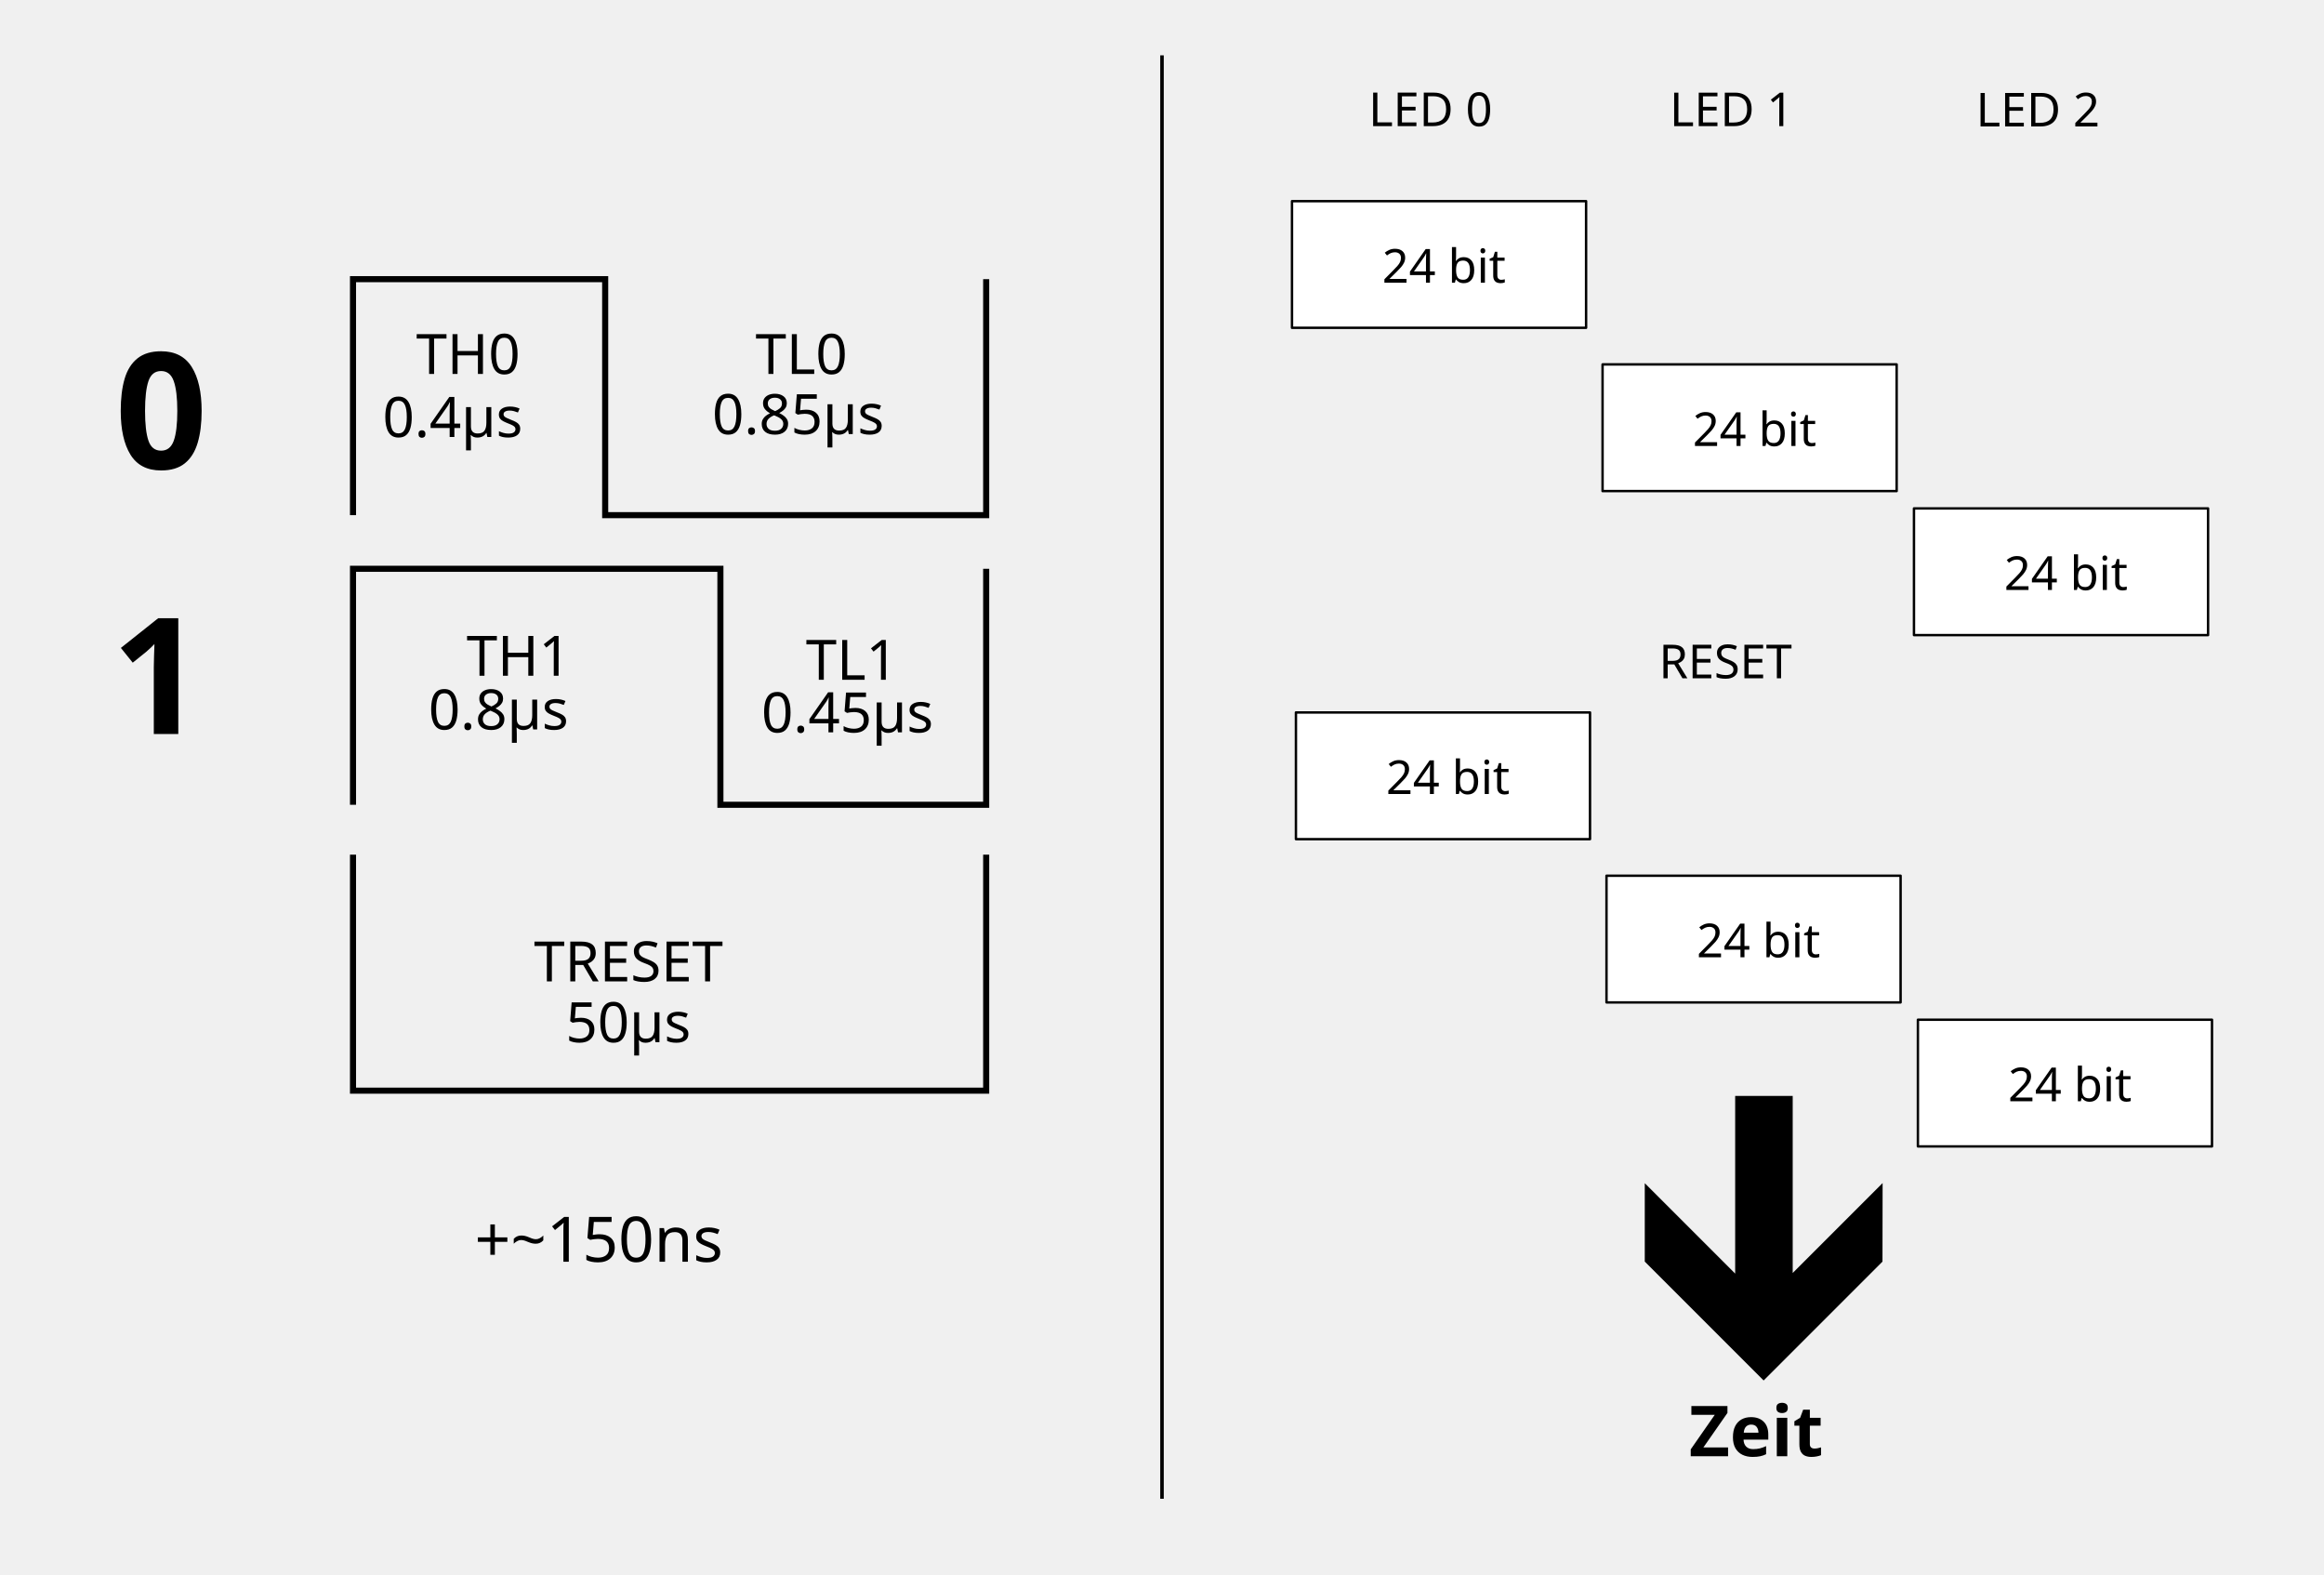
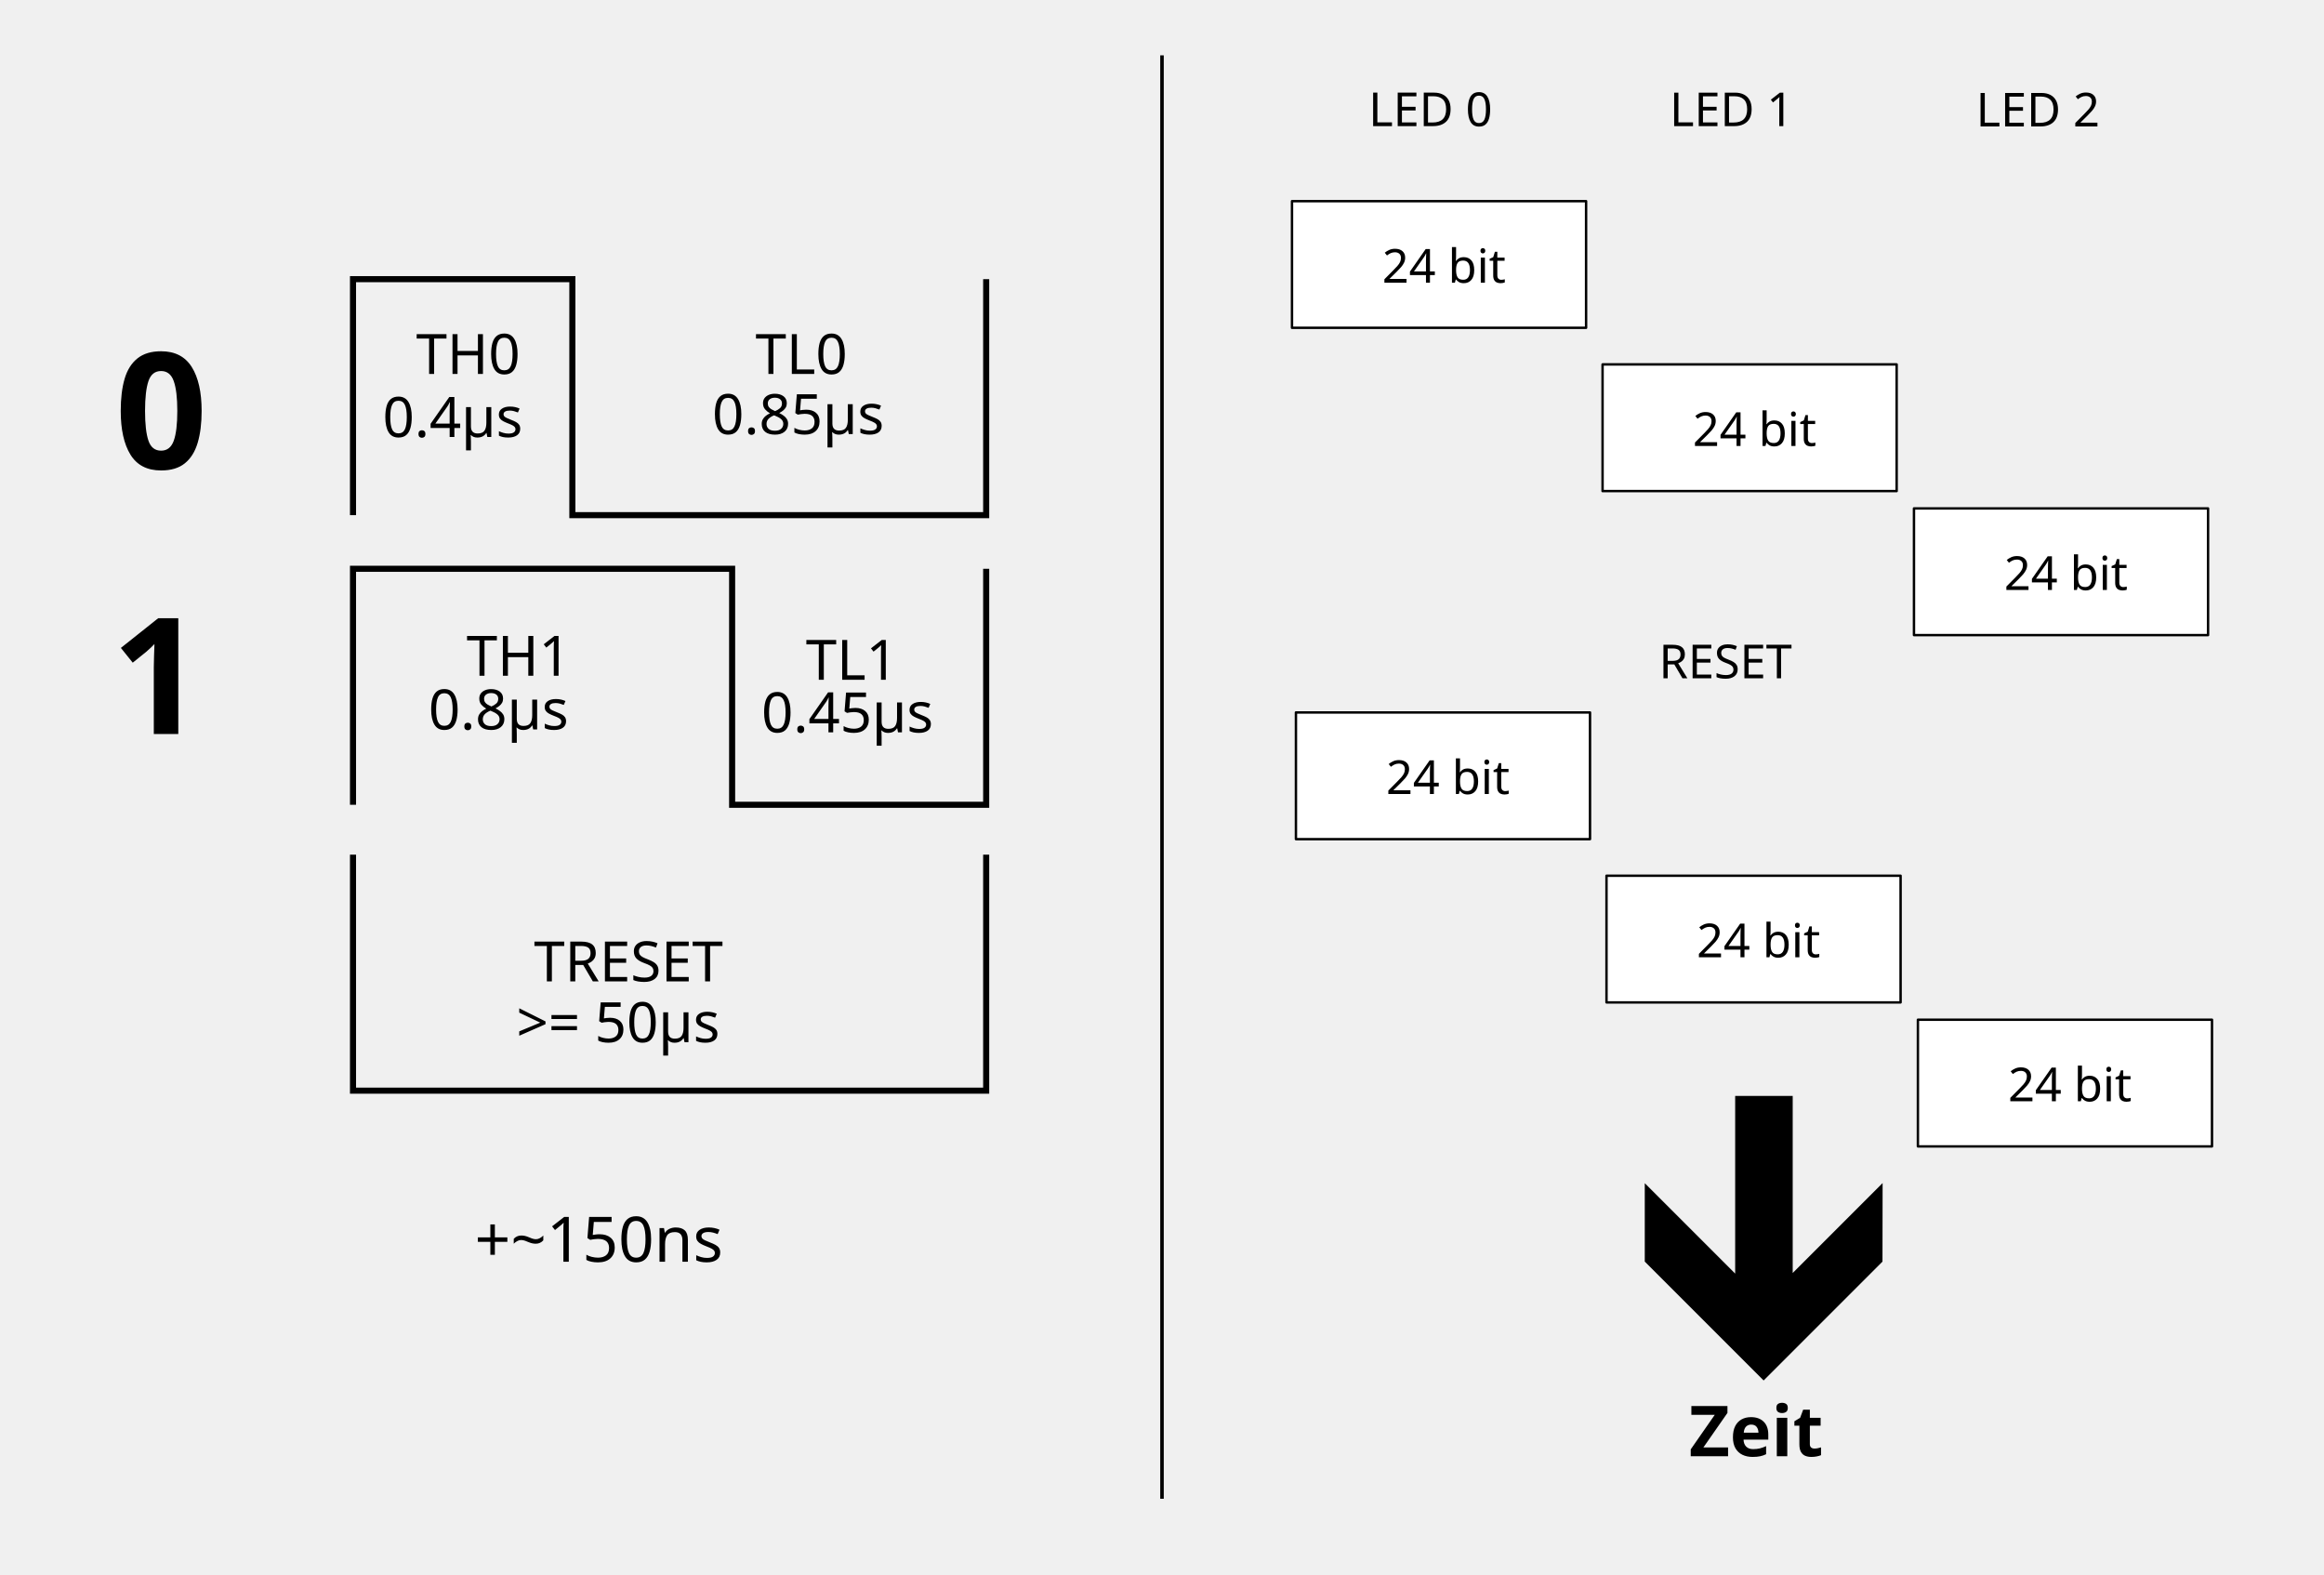
<svg xmlns="http://www.w3.org/2000/svg" width="559.647mm" height="379.024mm" viewBox="0 0 1983 1343" id="svg2" version="1.1">
  <defs id="defs4" />
  <g id="layer1" transform="translate(81.74687,23.98934)">
-     <g id="g4276" transform="matrix(1.729249,0,0,1.729249,-112.0559,-15.95199)">
-       <path id="path4138" d="m 191.714,249.505 0,-116.429 124.429,0 0,116.429 188,0 0,-116.429" style="fill:none;fill-rule:evenodd;stroke:#000000;stroke-width:3;stroke-linecap:butt;stroke-linejoin:miter;stroke-miterlimit:4;stroke-dasharray:none;stroke-opacity:1" />
-       <text id="text4157" y="179.839" x="222.857" style="font-style:normal;font-variant:normal;font-weight:normal;font-stretch:normal;font-size:27.5px;line-height:125%;font-family:Sans;-inkscape-font-specification:'Sans, Normal';text-align:start;letter-spacing:0px;word-spacing:0px;writing-mode:lr-tb;text-anchor:start;fill:#000000;fill-opacity:1;stroke:none;stroke-width:1px;stroke-linecap:butt;stroke-linejoin:miter;stroke-opacity:1" xml:space="preserve">
-         <tspan y="179.839" x="222.857" id="tspan4159">TH0</tspan>
-       </text>
-       <text id="text4161" y="179.839" x="390.286" style="font-style:normal;font-variant:normal;font-weight:normal;font-stretch:normal;font-size:27.5px;line-height:125%;font-family:Sans;-inkscape-font-specification:'Sans, Normal';text-align:start;letter-spacing:0px;word-spacing:0px;writing-mode:lr-tb;text-anchor:start;fill:#000000;fill-opacity:1;stroke:none;stroke-width:1px;stroke-linecap:butt;stroke-linejoin:miter;stroke-opacity:1" xml:space="preserve">
-         <tspan y="179.839" x="390.286" id="tspan4163">TL0</tspan>
-       </text>
-       <path id="path4138-7" d="m 191.714,392.394 0,-116.429 181.286,0 0,116.429 131.143,0 0,-116.429" style="fill:none;fill-rule:evenodd;stroke:#000000;stroke-width:3;stroke-linecap:butt;stroke-linejoin:miter;stroke-miterlimit:4;stroke-dasharray:none;stroke-opacity:1" />
-       <text id="text4157-1" y="328.727" x="247.714" style="font-style:normal;font-variant:normal;font-weight:normal;font-stretch:normal;font-size:27.5px;line-height:125%;font-family:Sans;-inkscape-font-specification:'Sans, Normal';text-align:start;letter-spacing:0px;word-spacing:0px;writing-mode:lr-tb;text-anchor:start;fill:#000000;fill-opacity:1;stroke:none;stroke-width:1px;stroke-linecap:butt;stroke-linejoin:miter;stroke-opacity:1" xml:space="preserve">
-         <tspan y="328.727" x="247.714" id="tspan4159-0">TH1</tspan>
-       </text>
-       <text id="text4161-1" y="330.727" x="415.143" style="font-style:normal;font-variant:normal;font-weight:normal;font-stretch:normal;font-size:27.5px;line-height:125%;font-family:Sans;-inkscape-font-specification:'Sans, Normal';text-align:start;letter-spacing:0px;word-spacing:0px;writing-mode:lr-tb;text-anchor:start;fill:#000000;fill-opacity:1;stroke:none;stroke-width:1px;stroke-linecap:butt;stroke-linejoin:miter;stroke-opacity:1" xml:space="preserve">
-         <tspan y="330.727" x="415.143" id="tspan4163-4">TL1</tspan>
-       </text>
-       <path id="path4138-7-4" d="m 191.714,417.005 0,116.429 312.429,0 0,-116.429" style="fill:none;fill-rule:evenodd;stroke:#000000;stroke-width:3;stroke-linecap:butt;stroke-linejoin:miter;stroke-miterlimit:4;stroke-dasharray:none;stroke-opacity:1" />
-       <text id="text4157-1-7" y="479.529" x="280.959" style="font-style:normal;font-variant:normal;font-weight:normal;font-stretch:normal;font-size:27.5px;line-height:125%;font-family:Sans;-inkscape-font-specification:'Sans, Normal';text-align:start;letter-spacing:0px;word-spacing:0px;writing-mode:lr-tb;text-anchor:start;fill:#000000;fill-opacity:1;stroke:none;stroke-width:1px;stroke-linecap:butt;stroke-linejoin:miter;stroke-opacity:1" xml:space="preserve">
-         <tspan y="479.529" x="280.959" id="tspan4159-0-3">TRESET</tspan>
-       </text>
-       <text id="text4157-3" y="210.944" x="206.317" style="font-style:normal;font-variant:normal;font-weight:normal;font-stretch:normal;font-size:27.5px;line-height:125%;font-family:Sans;-inkscape-font-specification:'Sans, Normal';text-align:start;letter-spacing:0px;word-spacing:0px;writing-mode:lr-tb;text-anchor:start;fill:#000000;fill-opacity:1;stroke:none;stroke-width:1px;stroke-linecap:butt;stroke-linejoin:miter;stroke-opacity:1" xml:space="preserve">
-         <tspan y="210.944" x="206.317" id="tspan4159-00">0.4µs</tspan>
-       </text>
-       <text id="text4157-3-5" y="209.515" x="368.945" style="font-style:normal;font-variant:normal;font-weight:normal;font-stretch:normal;font-size:27.5px;line-height:125%;font-family:Sans;-inkscape-font-specification:'Sans, Normal';text-align:start;letter-spacing:0px;word-spacing:0px;writing-mode:lr-tb;text-anchor:start;fill:#000000;fill-opacity:1;stroke:none;stroke-width:1px;stroke-linecap:butt;stroke-linejoin:miter;stroke-opacity:1" xml:space="preserve">
-         <tspan y="209.515" x="368.945" id="tspan4159-00-1">0.85µs</tspan>
-       </text>
-       <text id="text4157-3-2" y="355.23" x="228.945" style="font-style:normal;font-variant:normal;font-weight:normal;font-stretch:normal;font-size:27.5px;line-height:125%;font-family:Sans;-inkscape-font-specification:'Sans, Normal';text-align:start;letter-spacing:0px;word-spacing:0px;writing-mode:lr-tb;text-anchor:start;fill:#000000;fill-opacity:1;stroke:none;stroke-width:1px;stroke-linecap:butt;stroke-linejoin:miter;stroke-opacity:1" xml:space="preserve">
-         <tspan y="355.23" x="228.945" id="tspan4159-00-0">0.8µs</tspan>
-       </text>
-       <text id="text4157-3-7" y="356.658" x="393.231" style="font-style:normal;font-variant:normal;font-weight:normal;font-stretch:normal;font-size:27.5px;line-height:125%;font-family:Sans;-inkscape-font-specification:'Sans, Normal';text-align:start;letter-spacing:0px;word-spacing:0px;writing-mode:lr-tb;text-anchor:start;fill:#000000;fill-opacity:1;stroke:none;stroke-width:1px;stroke-linecap:butt;stroke-linejoin:miter;stroke-opacity:1" xml:space="preserve">
-         <tspan y="356.658" x="393.231" id="tspan4159-00-2">0.45µs</tspan>
-       </text>
-       <text id="text4157-3-6" y="509.515" x="296.66" style="font-style:normal;font-variant:normal;font-weight:normal;font-stretch:normal;font-size:27.5px;line-height:125%;font-family:Sans;-inkscape-font-specification:'Sans, Normal';text-align:start;letter-spacing:0px;word-spacing:0px;writing-mode:lr-tb;text-anchor:start;fill:#000000;fill-opacity:1;stroke:none;stroke-width:1px;stroke-linecap:butt;stroke-linejoin:miter;stroke-opacity:1" xml:space="preserve">
-         <tspan y="509.515" x="296.66" id="tspan4159-00-4">50µs</tspan>
-       </text>
-     </g>
+     <path style="fill:none;fill-rule:evenodd;stroke:#000000;stroke-width:5.188;stroke-linecap:butt;stroke-linejoin:miter;stroke-miterlimit:4;stroke-dasharray:none;stroke-opacity:1" d="m 219.466,415.504 0,-201.334 187.168,0 0,201.334 353.099,0 0,-201.334" id="path4138" />
+     <text xml:space="preserve" style="font-style:normal;font-variant:normal;font-weight:normal;font-stretch:normal;font-size:47.554px;line-height:125%;font-family:Sans;-inkscape-font-specification:'Sans, Normal';text-align:start;letter-spacing:0px;word-spacing:0px;writing-mode:lr-tb;text-anchor:start;fill:#000000;fill-opacity:1;stroke:none;stroke-width:1px;stroke-linecap:butt;stroke-linejoin:miter;stroke-opacity:1" x="273.32" y="295.034" id="text4157">
+       <tspan id="tspan4159" x="273.32" y="295.034">TH0</tspan>
+     </text>
+     <text xml:space="preserve" style="font-style:normal;font-variant:normal;font-weight:normal;font-stretch:normal;font-size:47.554px;line-height:125%;font-family:Sans;-inkscape-font-specification:'Sans, Normal';text-align:start;letter-spacing:0px;word-spacing:0px;writing-mode:lr-tb;text-anchor:start;fill:#000000;fill-opacity:1;stroke:none;stroke-width:1px;stroke-linecap:butt;stroke-linejoin:miter;stroke-opacity:1" x="562.845" y="295.034" id="text4161">
+       <tspan id="tspan4163" x="562.845" y="295.034">TL0</tspan>
+     </text>
+     <path style="fill:none;fill-rule:evenodd;stroke:#000000;stroke-width:5.188;stroke-linecap:butt;stroke-linejoin:miter;stroke-miterlimit:4;stroke-dasharray:none;stroke-opacity:1" d="m 219.466,662.594 0,-201.334 323.488,0 0,201.334 216.779,0 0,-201.334" id="path4138-7" />
+     <text xml:space="preserve" style="font-style:normal;font-variant:normal;font-weight:normal;font-stretch:normal;font-size:47.554px;line-height:125%;font-family:Sans;-inkscape-font-specification:'Sans, Normal';text-align:start;letter-spacing:0px;word-spacing:0px;writing-mode:lr-tb;text-anchor:start;fill:#000000;fill-opacity:1;stroke:none;stroke-width:1px;stroke-linecap:butt;stroke-linejoin:miter;stroke-opacity:1" x="316.304" y="552.499" id="text4157-1">
+       <tspan id="tspan4159-0" x="316.304" y="552.499">TH1</tspan>
+     </text>
+     <text xml:space="preserve" style="font-style:normal;font-variant:normal;font-weight:normal;font-stretch:normal;font-size:47.554px;line-height:125%;font-family:Sans;-inkscape-font-specification:'Sans, Normal';text-align:start;letter-spacing:0px;word-spacing:0px;writing-mode:lr-tb;text-anchor:start;fill:#000000;fill-opacity:1;stroke:none;stroke-width:1px;stroke-linecap:butt;stroke-linejoin:miter;stroke-opacity:1" x="605.829" y="555.958" id="text4161-1">
+       <tspan id="tspan4163-4" x="605.829" y="555.958">TL1</tspan>
+     </text>
+     <path style="fill:none;fill-rule:evenodd;stroke:#000000;stroke-width:5.188;stroke-linecap:butt;stroke-linejoin:miter;stroke-miterlimit:4;stroke-dasharray:none;stroke-opacity:1" d="m 219.466,705.154 0,201.334 540.267,0 0,-201.334" id="path4138-7-4" />
+     <text xml:space="preserve" style="font-style:normal;font-variant:normal;font-weight:normal;font-stretch:normal;font-size:47.554px;line-height:125%;font-family:Sans;-inkscape-font-specification:'Sans, Normal';text-align:start;letter-spacing:0px;word-spacing:0px;writing-mode:lr-tb;text-anchor:start;fill:#000000;fill-opacity:1;stroke:none;stroke-width:1px;stroke-linecap:butt;stroke-linejoin:miter;stroke-opacity:1" x="373.792" y="813.273" id="text4157-1-7">
+       <tspan id="tspan4159-0-3" x="373.792" y="813.273">TRESET</tspan>
+     </text>
+     <text xml:space="preserve" style="font-style:normal;font-variant:normal;font-weight:normal;font-stretch:normal;font-size:47.554px;line-height:125%;font-family:Sans;-inkscape-font-specification:'Sans, Normal';text-align:start;letter-spacing:0px;word-spacing:0px;writing-mode:lr-tb;text-anchor:start;fill:#000000;fill-opacity:1;stroke:none;stroke-width:1px;stroke-linecap:butt;stroke-linejoin:miter;stroke-opacity:1" x="244.718" y="348.823" id="text4157-3">
+       <tspan id="tspan4159-00" x="244.718" y="348.823">0.4µs</tspan>
+     </text>
+     <text xml:space="preserve" style="font-style:normal;font-variant:normal;font-weight:normal;font-stretch:normal;font-size:47.554px;line-height:125%;font-family:Sans;-inkscape-font-specification:'Sans, Normal';text-align:start;letter-spacing:0px;word-spacing:0px;writing-mode:lr-tb;text-anchor:start;fill:#000000;fill-opacity:1;stroke:none;stroke-width:1px;stroke-linecap:butt;stroke-linejoin:miter;stroke-opacity:1" x="525.943" y="346.352" id="text4157-3-5">
+       <tspan id="tspan4159-00-1" x="525.943" y="346.352">0.85µs</tspan>
+     </text>
+     <text xml:space="preserve" style="font-style:normal;font-variant:normal;font-weight:normal;font-stretch:normal;font-size:47.554px;line-height:125%;font-family:Sans;-inkscape-font-specification:'Sans, Normal';text-align:start;letter-spacing:0px;word-spacing:0px;writing-mode:lr-tb;text-anchor:start;fill:#000000;fill-opacity:1;stroke:none;stroke-width:1px;stroke-linecap:butt;stroke-linejoin:miter;stroke-opacity:1" x="283.848" y="598.329" id="text4157-3-2">
+       <tspan id="tspan4159-00-0" x="283.848" y="598.329">0.8µs</tspan>
+     </text>
+     <text xml:space="preserve" style="font-style:normal;font-variant:normal;font-weight:normal;font-stretch:normal;font-size:47.554px;line-height:125%;font-family:Sans;-inkscape-font-specification:'Sans, Normal';text-align:start;letter-spacing:0px;word-spacing:0px;writing-mode:lr-tb;text-anchor:start;fill:#000000;fill-opacity:1;stroke:none;stroke-width:1px;stroke-linecap:butt;stroke-linejoin:miter;stroke-opacity:1" x="567.939" y="600.799" id="text4157-3-7">
+       <tspan id="tspan4159-00-2" x="567.939" y="600.799">0.45µs</tspan>
+     </text>
+     <text xml:space="preserve" style="font-style:normal;font-variant:normal;font-weight:normal;font-stretch:normal;font-size:47.554px;line-height:125%;font-family:Sans;-inkscape-font-specification:'Sans, Normal';text-align:start;letter-spacing:0px;word-spacing:0px;writing-mode:lr-tb;text-anchor:start;fill:#000000;fill-opacity:1;stroke:none;stroke-width:1px;stroke-linecap:butt;stroke-linejoin:miter;stroke-opacity:1" x="358.943" y="865.127" id="text4157-3-6">
+       <tspan id="tspan4159-00-4" x="358.943" y="865.127">&gt;= 50µs</tspan>
+     </text>
    <text xml:space="preserve" style="font-style:normal;font-variant:normal;font-weight:normal;font-stretch:normal;font-size:53.543px;line-height:125%;font-family:Sans;-inkscape-font-specification:'Sans, Normal';text-align:start;letter-spacing:0px;word-spacing:0px;writing-mode:lr-tb;text-anchor:start;fill:#000000;fill-opacity:1;stroke:none;stroke-width:1px;stroke-linecap:butt;stroke-linejoin:miter;stroke-opacity:1" x="323.322" y="1052.443" id="text4157-3-7-2">
      <tspan id="tspan4159-00-2-7" x="323.322" y="1052.443">+~150ns </tspan>
    </text>
    <text xml:space="preserve" style="font-style:normal;font-variant:normal;font-weight:bold;font-stretch:normal;font-size:138.34px;line-height:125%;font-family:Sans;-inkscape-font-specification:'Sans, Bold';text-align:start;letter-spacing:0px;word-spacing:0px;writing-mode:lr-tb;text-anchor:start;fill:#000000;fill-opacity:1;stroke:none;stroke-width:1px;stroke-linecap:butt;stroke-linejoin:miter;stroke-opacity:1" x="16.281" y="375.979" id="text4252">
      <tspan id="tspan4254" x="16.281" y="375.979">0</tspan>
    </text>
    <text xml:space="preserve" style="font-style:normal;font-variant:normal;font-weight:bold;font-stretch:normal;font-size:138.34px;line-height:125%;font-family:Sans;-inkscape-font-specification:'Sans, Bold';text-align:start;letter-spacing:0px;word-spacing:0px;writing-mode:lr-tb;text-anchor:start;fill:#000000;fill-opacity:1;stroke:none;stroke-width:1px;stroke-linecap:butt;stroke-linejoin:miter;stroke-opacity:1" x="13.241" y="602.226" id="text4252-6">
      <tspan id="tspan4254-2" x="13.241" y="602.226">1</tspan>
    </text>
    <rect style="opacity:1;fill:#ffffff;fill-opacity:1;stroke:#000000;stroke-width:2.062;stroke-linecap:round;stroke-linejoin:round;stroke-miterlimit:4;stroke-dasharray:none;stroke-dashoffset:0;stroke-opacity:1" id="rect4274" width="250.938" height="108.081" x="1020.674" y="147.608" />
    <text xml:space="preserve" style="font-style:normal;font-variant:normal;font-weight:normal;font-stretch:normal;font-size:40px;line-height:125%;font-family:Sans;-inkscape-font-specification:'Sans, Normal';text-align:start;letter-spacing:0px;word-spacing:0px;writing-mode:lr-tb;text-anchor:start;fill:#000000;fill-opacity:1;stroke:none;stroke-width:1px;stroke-linecap:butt;stroke-linejoin:miter;stroke-opacity:1" x="1097.597" y="217.198" id="text4252-7">
      <tspan id="tspan4254-5" x="1097.597" y="217.198">24 bit </tspan>
    </text>
    <rect style="opacity:1;fill:#ffffff;fill-opacity:1;stroke:#000000;stroke-width:2.062;stroke-linecap:round;stroke-linejoin:round;stroke-miterlimit:4;stroke-dasharray:none;stroke-dashoffset:0;stroke-opacity:1" id="rect4274-3" width="250.938" height="108.081" x="1285.674" y="286.893" />
    <text xml:space="preserve" style="font-style:normal;font-variant:normal;font-weight:normal;font-stretch:normal;font-size:40px;line-height:125%;font-family:Sans;-inkscape-font-specification:'Sans, Normal';text-align:start;letter-spacing:0px;word-spacing:0px;writing-mode:lr-tb;text-anchor:start;fill:#000000;fill-opacity:1;stroke:none;stroke-width:1px;stroke-linecap:butt;stroke-linejoin:miter;stroke-opacity:1" x="1362.597" y="356.483" id="text4252-7-5">
      <tspan id="tspan4254-5-3" x="1362.597" y="356.483">24 bit </tspan>
    </text>
    <rect style="opacity:1;fill:#ffffff;fill-opacity:1;stroke:#000000;stroke-width:2.062;stroke-linecap:round;stroke-linejoin:round;stroke-miterlimit:4;stroke-dasharray:none;stroke-dashoffset:0;stroke-opacity:1" id="rect4274-8" width="250.938" height="108.081" x="1551.388" y="409.75" />
    <text xml:space="preserve" style="font-style:normal;font-variant:normal;font-weight:normal;font-stretch:normal;font-size:40px;line-height:125%;font-family:Sans;-inkscape-font-specification:'Sans, Normal';text-align:start;letter-spacing:0px;word-spacing:0px;writing-mode:lr-tb;text-anchor:start;fill:#000000;fill-opacity:1;stroke:none;stroke-width:1px;stroke-linecap:butt;stroke-linejoin:miter;stroke-opacity:1" x="1628.311" y="479.34" id="text4252-7-9">
      <tspan id="tspan4254-5-8" x="1628.311" y="479.34">24 bit </tspan>
    </text>
    <rect style="opacity:1;fill:#ffffff;fill-opacity:1;stroke:#000000;stroke-width:2.062;stroke-linecap:round;stroke-linejoin:round;stroke-miterlimit:4;stroke-dasharray:none;stroke-dashoffset:0;stroke-opacity:1" id="rect4274-4" width="250.938" height="108.081" x="1024.031" y="583.822" />
    <text xml:space="preserve" style="font-style:normal;font-variant:normal;font-weight:normal;font-stretch:normal;font-size:40px;line-height:125%;font-family:Sans;-inkscape-font-specification:'Sans, Normal';text-align:start;letter-spacing:0px;word-spacing:0px;writing-mode:lr-tb;text-anchor:start;fill:#000000;fill-opacity:1;stroke:none;stroke-width:1px;stroke-linecap:butt;stroke-linejoin:miter;stroke-opacity:1" x="1100.954" y="653.412" id="text4252-7-2">
      <tspan id="tspan4254-5-2" x="1100.954" y="653.412">24 bit </tspan>
    </text>
    <rect style="opacity:1;fill:#ffffff;fill-opacity:1;stroke:#000000;stroke-width:2.062;stroke-linecap:round;stroke-linejoin:round;stroke-miterlimit:4;stroke-dasharray:none;stroke-dashoffset:0;stroke-opacity:1" id="rect4274-3-7" width="250.938" height="108.081" x="1289.031" y="723.108" />
    <text xml:space="preserve" style="font-style:normal;font-variant:normal;font-weight:normal;font-stretch:normal;font-size:40px;line-height:125%;font-family:Sans;-inkscape-font-specification:'Sans, Normal';text-align:start;letter-spacing:0px;word-spacing:0px;writing-mode:lr-tb;text-anchor:start;fill:#000000;fill-opacity:1;stroke:none;stroke-width:1px;stroke-linecap:butt;stroke-linejoin:miter;stroke-opacity:1" x="1365.954" y="792.698" id="text4252-7-5-0">
      <tspan id="tspan4254-5-3-6" x="1365.954" y="792.698">24 bit </tspan>
    </text>
    <rect style="opacity:1;fill:#ffffff;fill-opacity:1;stroke:#000000;stroke-width:2.062;stroke-linecap:round;stroke-linejoin:round;stroke-miterlimit:4;stroke-dasharray:none;stroke-dashoffset:0;stroke-opacity:1" id="rect4274-8-5" width="250.938" height="108.081" x="1554.745" y="845.965" />
    <text xml:space="preserve" style="font-style:normal;font-variant:normal;font-weight:normal;font-stretch:normal;font-size:40px;line-height:125%;font-family:Sans;-inkscape-font-specification:'Sans, Normal';text-align:start;letter-spacing:0px;word-spacing:0px;writing-mode:lr-tb;text-anchor:start;fill:#000000;fill-opacity:1;stroke:none;stroke-width:1px;stroke-linecap:butt;stroke-linejoin:miter;stroke-opacity:1" x="1631.668" y="915.555" id="text4252-7-9-5">
      <tspan id="tspan4254-5-8-2" x="1631.668" y="915.555">24 bit </tspan>
    </text>
    <text xml:space="preserve" style="font-style:normal;font-variant:normal;font-weight:normal;font-stretch:normal;font-size:40px;line-height:125%;font-family:Sans;-inkscape-font-specification:'Sans, Normal';text-align:start;letter-spacing:0px;word-spacing:0px;writing-mode:lr-tb;text-anchor:start;fill:#000000;fill-opacity:1;stroke:none;stroke-width:1px;stroke-linecap:butt;stroke-linejoin:miter;stroke-opacity:1" x="1086.034" y="83.599" id="text4252-7-4">
      <tspan id="tspan4254-5-7" x="1086.034" y="83.599">LED 0 </tspan>
    </text>
    <text xml:space="preserve" style="font-style:normal;font-variant:normal;font-weight:normal;font-stretch:normal;font-size:40px;line-height:125%;font-family:Sans;-inkscape-font-specification:'Sans, Normal';text-align:start;letter-spacing:0px;word-spacing:0px;writing-mode:lr-tb;text-anchor:start;fill:#000000;fill-opacity:1;stroke:none;stroke-width:1px;stroke-linecap:butt;stroke-linejoin:miter;stroke-opacity:1" x="1342.899" y="83.618" id="text4252-7-4-3">
      <tspan id="tspan4254-5-7-7" x="1342.899" y="83.618">LED 1 </tspan>
    </text>
    <text xml:space="preserve" style="font-style:normal;font-variant:normal;font-weight:normal;font-stretch:normal;font-size:40px;line-height:125%;font-family:Sans;-inkscape-font-specification:'Sans, Normal';text-align:start;letter-spacing:0px;word-spacing:0px;writing-mode:lr-tb;text-anchor:start;fill:#000000;fill-opacity:1;stroke:none;stroke-width:1px;stroke-linecap:butt;stroke-linejoin:miter;stroke-opacity:1" x="1604.327" y="83.882" id="text4252-7-4-6">
      <tspan id="tspan4254-5-7-0" x="1604.327" y="83.882">LED 2</tspan>
    </text>
    <text xml:space="preserve" style="font-style:normal;font-variant:normal;font-weight:normal;font-stretch:normal;font-size:40px;line-height:125%;font-family:Sans;-inkscape-font-specification:'Sans, Normal';text-align:start;letter-spacing:0px;word-spacing:0px;writing-mode:lr-tb;text-anchor:start;fill:#000000;fill-opacity:1;stroke:none;stroke-width:1px;stroke-linecap:butt;stroke-linejoin:miter;stroke-opacity:1" x="1333.756" y="554.657" id="text4252-7-4-3-3">
      <tspan id="tspan4254-5-7-7-6" x="1333.756" y="554.657">RESET </tspan>
    </text>
    <g id="g3692" transform="matrix(0.5628039,0,0,0.5628039,1321.684,910.9879)">
      <path d="M 360.4,251.12 180.2,431.32 0,251.12 0,132.27 137.07,269.33 137.07,0 l 87.22,9.9182e-5 0,268.38 136.32,-136.32 -0.21,119.06 z" style="fill:#000000" id="path3694" />
    </g>
    <text xml:space="preserve" style="font-style:normal;font-variant:normal;font-weight:bold;font-stretch:normal;font-size:60px;line-height:125%;font-family:Sans;-inkscape-font-specification:'Sans, Bold';text-align:start;letter-spacing:0px;word-spacing:0px;writing-mode:lr-tb;text-anchor:start;fill:#000000;fill-opacity:1;stroke:none;stroke-width:1px;stroke-linecap:butt;stroke-linejoin:miter;stroke-opacity:1" x="1359.47" y="1218.371" id="text4252-7-4-3-5">
      <tspan id="tspan4254-5-7-7-3" x="1359.47" y="1218.371">Zeit</tspan>
    </text>
    <path style="fill:none;fill-rule:evenodd;stroke:#000000;stroke-width:3;stroke-linecap:butt;stroke-linejoin:miter;stroke-miterlimit:4;stroke-dasharray:none;stroke-opacity:1" d="m 909.753,23.225 0,1231.429" id="path4539" />
  </g>
</svg>
